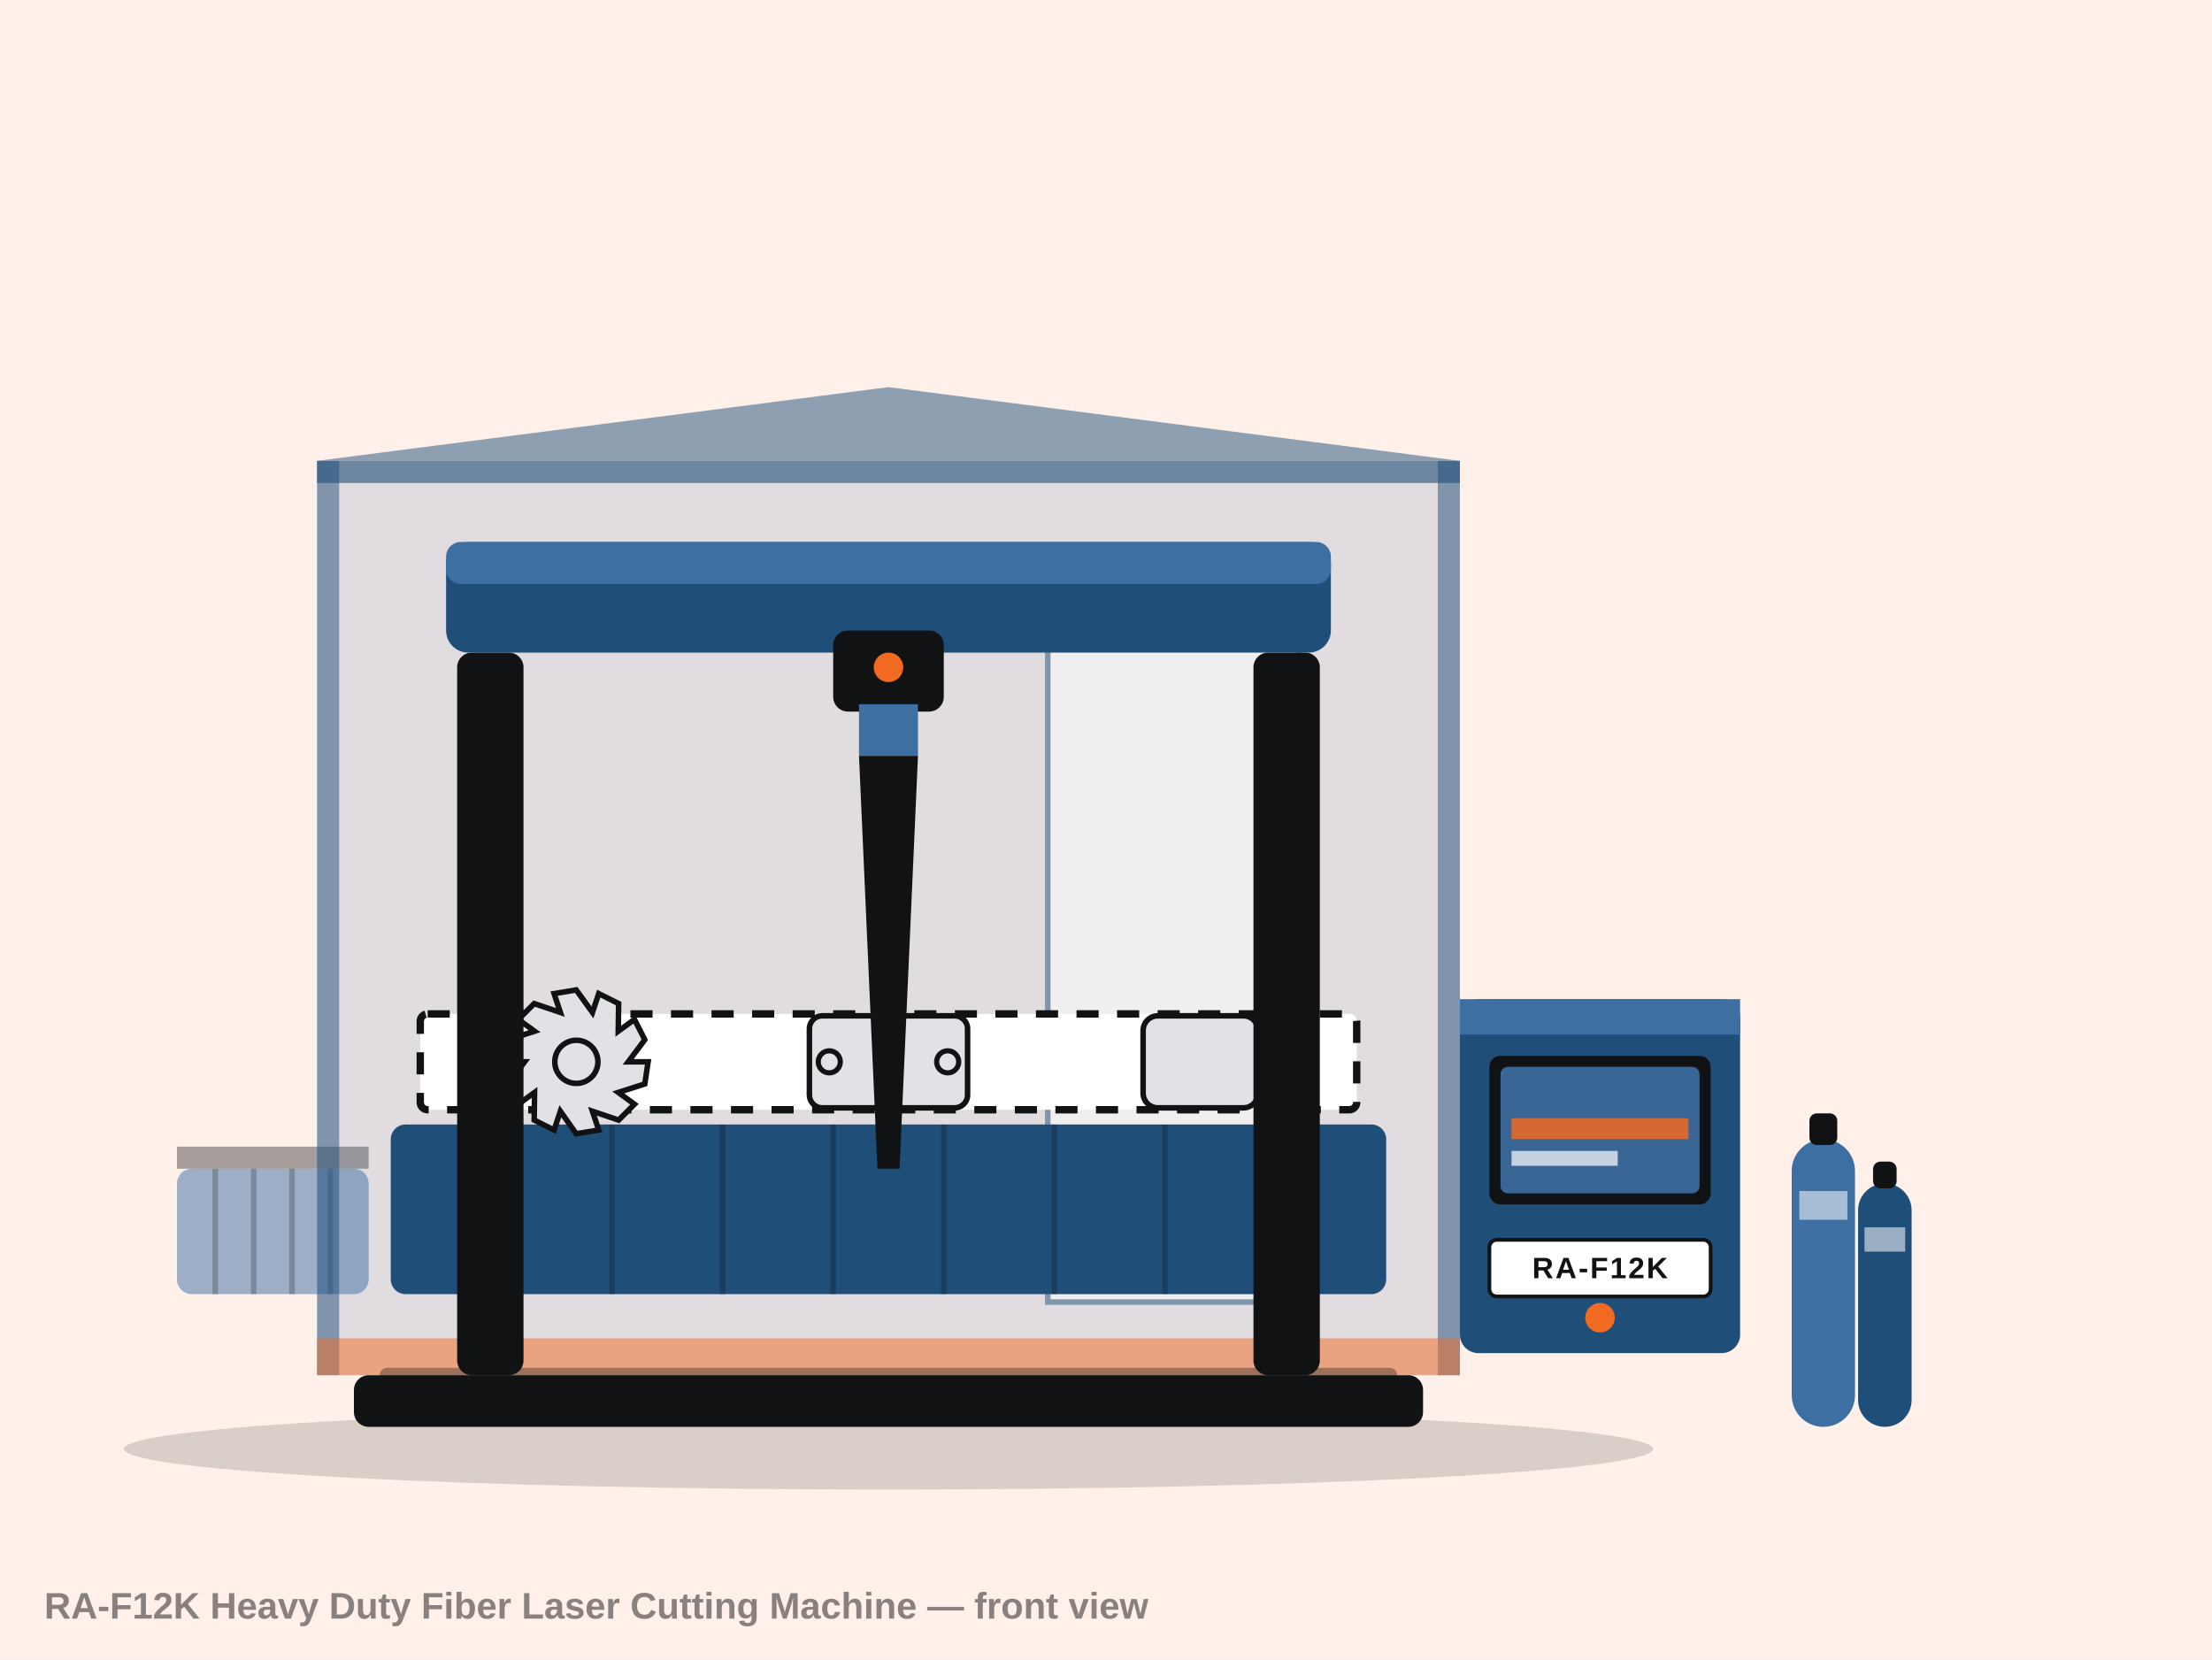
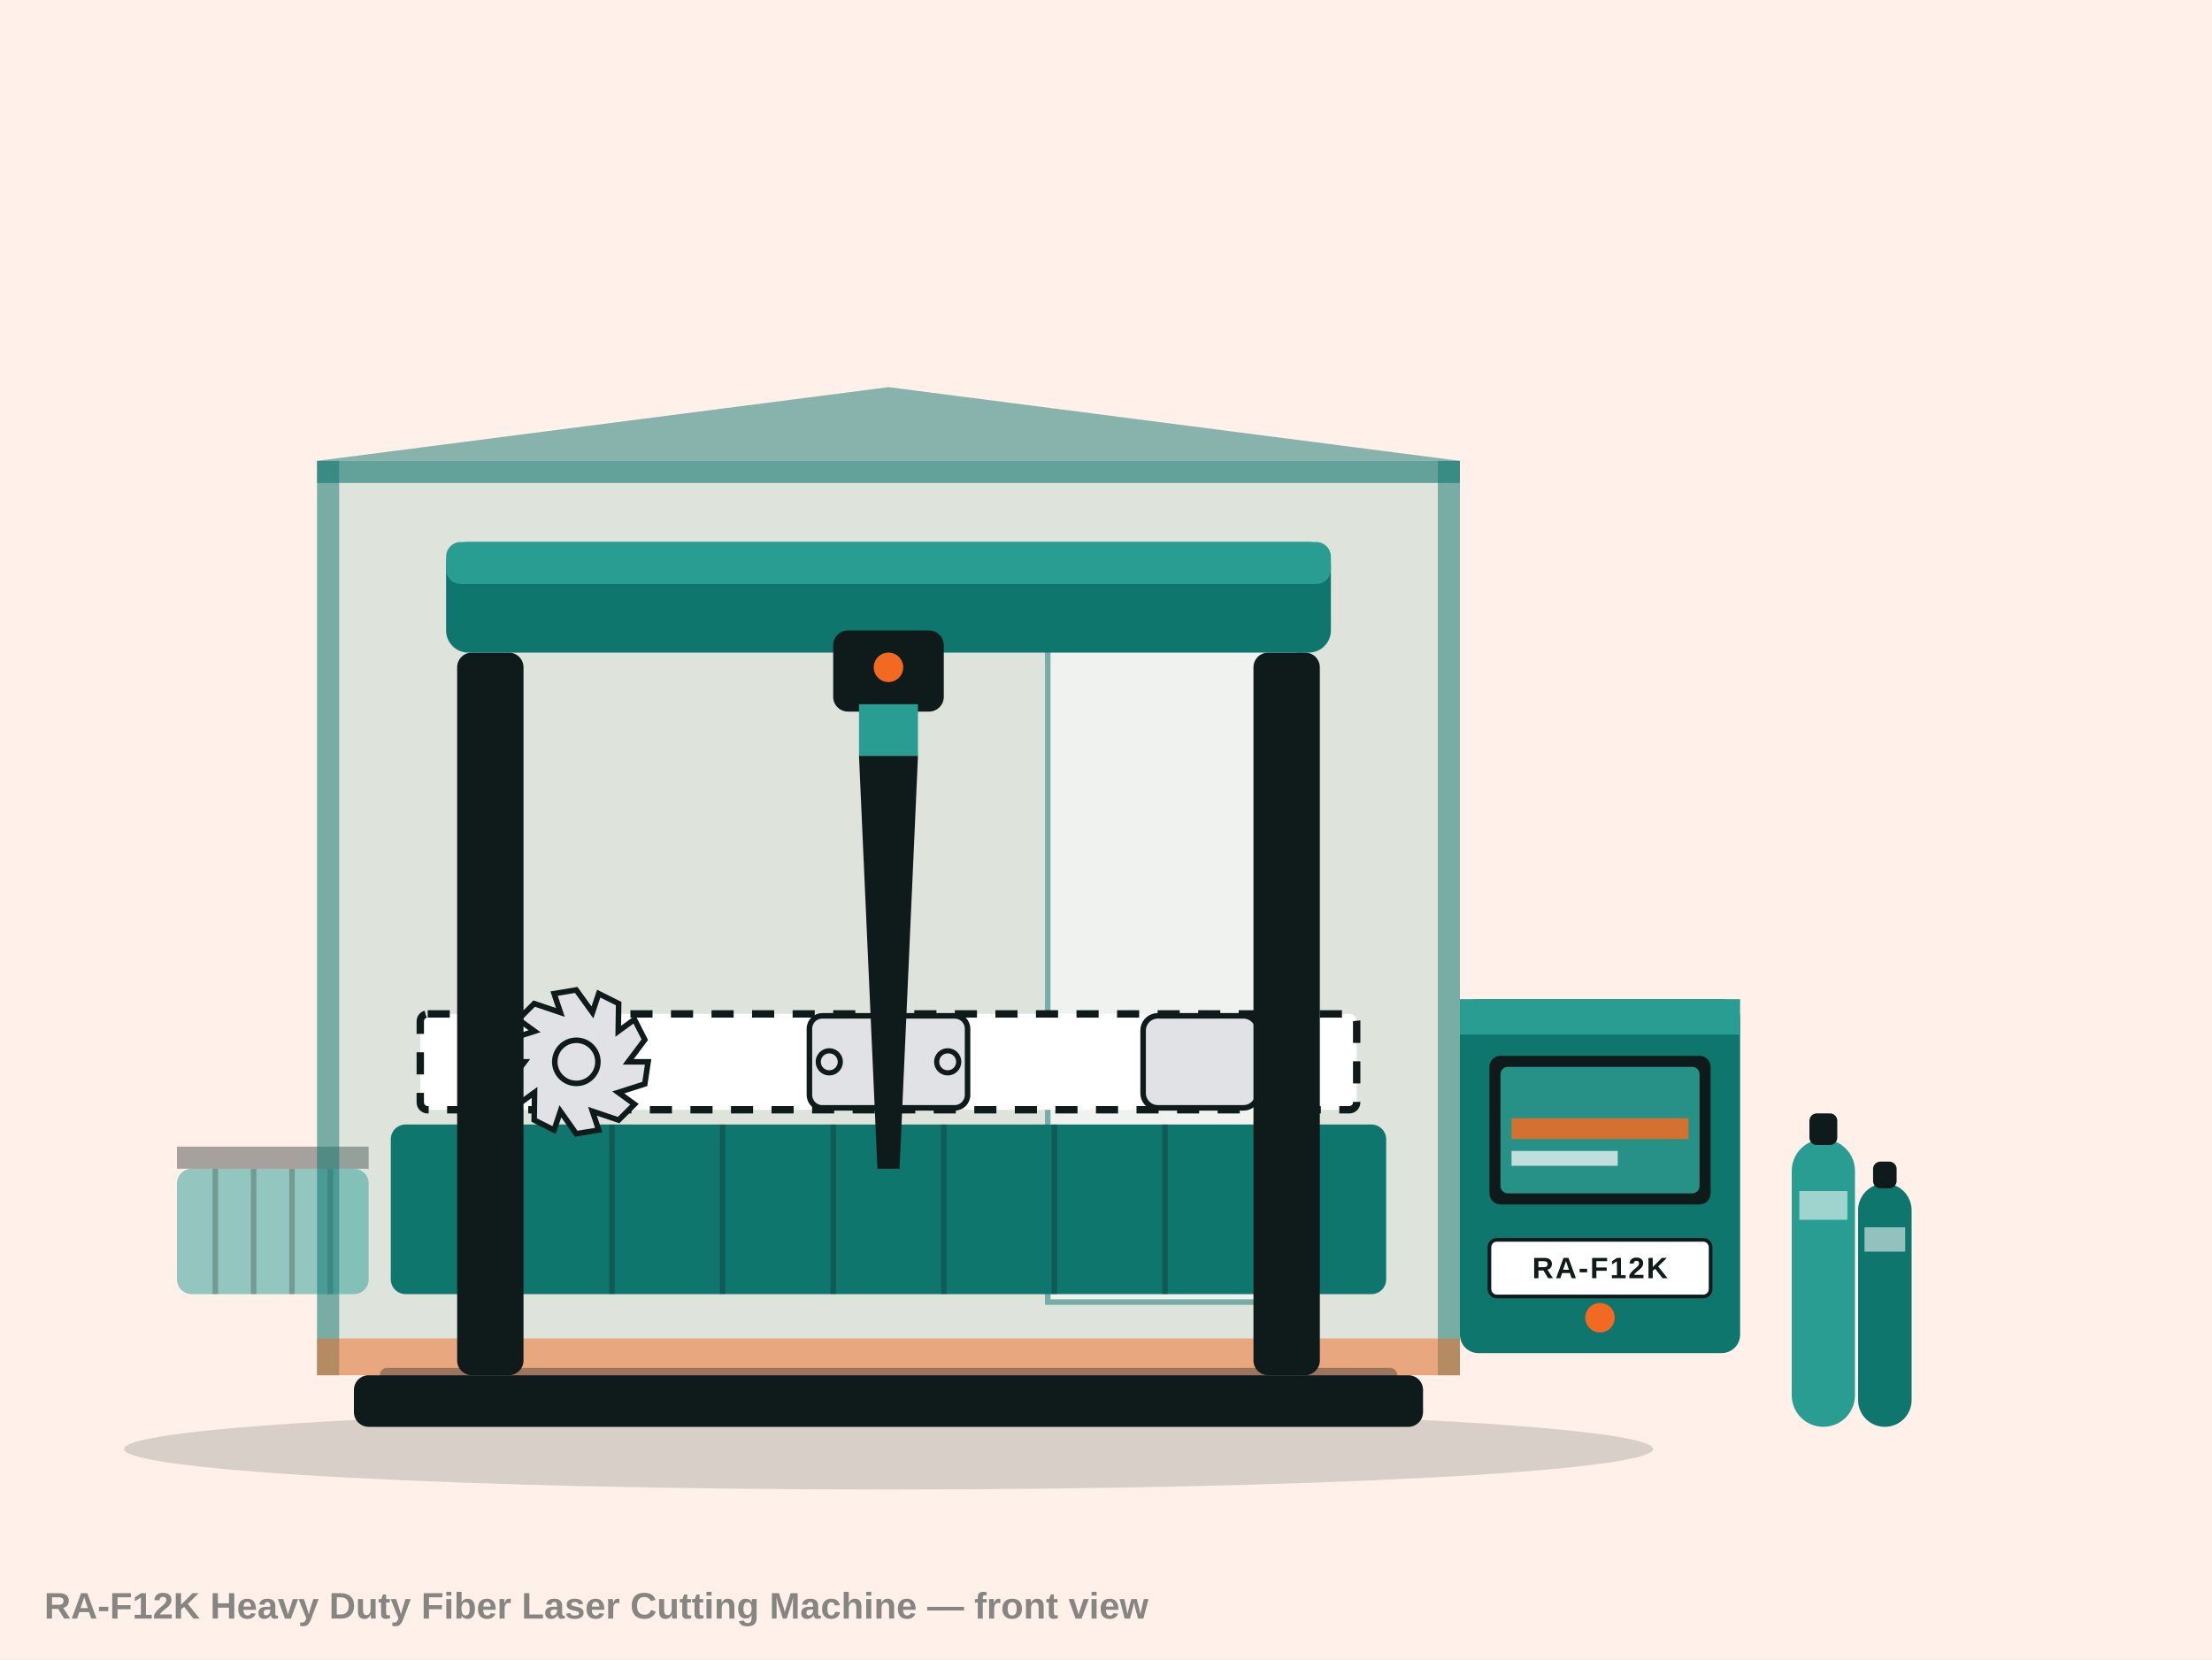
<svg xmlns="http://www.w3.org/2000/svg" width="1200" height="900" viewBox="0 0 1200 900">
  <rect width="1200" height="900" fill="#FFF1EA" />
  <g transform="translate(40.0 230.0) scale(2)">
    <g>
      <g>
-         <ellipse cx="221" cy="278" rx="207.4" ry="11" fill="#111214" opacity="0.16" />
+         <ellipse cx="221" cy="278" rx="207.4" ry="11" fill="#0F1A1A" opacity="0.16" />
        <g opacity="0.92">
-           <rect x="28" y="202" width="52" height="34" rx="4" fill="#3D6FA3" opacity="0.55" />
-           <line x1="38.4" y1="202" x2="38.4" y2="236" stroke="#111214" stroke-width="1.5" opacity="0.28" />
-           <line x1="48.8" y1="202" x2="48.8" y2="236" stroke="#111214" stroke-width="1.5" opacity="0.28" />
-           <line x1="59.2" y1="202" x2="59.2" y2="236" stroke="#111214" stroke-width="1.5" opacity="0.28" />
-           <line x1="69.6" y1="202" x2="69.6" y2="236" stroke="#111214" stroke-width="1.5" opacity="0.28" />
-           <rect x="28" y="196" width="52" height="6" fill="#111214" opacity="0.4" />
+           <rect x="28" y="202" width="52" height="34" rx="4" fill="#2A9D93" opacity="0.55" />
+           <line x1="38.4" y1="202" x2="38.4" y2="236" stroke="#0F1A1A" stroke-width="1.5" opacity="0.28" />
+           <line x1="48.8" y1="202" x2="48.8" y2="236" stroke="#0F1A1A" stroke-width="1.5" opacity="0.28" />
+           <line x1="59.2" y1="202" x2="59.2" y2="236" stroke="#0F1A1A" stroke-width="1.5" opacity="0.28" />
+           <line x1="69.6" y1="202" x2="69.6" y2="236" stroke="#0F1A1A" stroke-width="1.5" opacity="0.28" />
+           <rect x="28" y="196" width="52" height="6" fill="#0F1A1A" opacity="0.4" />
        </g>
        <g>
-           <rect x="66" y="10" width="310" height="248" fill="#3D6FA3" opacity="0.16" />
-           <rect x="66" y="10" width="310" height="6" fill="#1F4E79" opacity="0.6" />
-           <rect x="66" y="10" width="6" height="248" fill="#1F4E79" opacity="0.5" />
-           <rect x="370" y="10" width="6" height="248" fill="#1F4E79" opacity="0.5" />
-           <rect x="264.2" y="39.76" width="68.2" height="198.4" fill="#FFFFFF" opacity="0.5" stroke="#1F4E79" stroke-width="1.5" />
+           <rect x="66" y="10" width="310" height="248" fill="#2A9D93" opacity="0.16" />
+           <rect x="66" y="10" width="310" height="6" fill="#0F766E" opacity="0.6" />
+           <rect x="66" y="10" width="6" height="248" fill="#0F766E" opacity="0.5" />
+           <rect x="370" y="10" width="6" height="248" fill="#0F766E" opacity="0.5" />
+           <rect x="264.2" y="39.76" width="68.2" height="198.4" fill="#FFFFFF" opacity="0.5" stroke="#0F766E" stroke-width="1.5" />
          <rect x="66" y="248" width="310" height="10" fill="#F26A21" opacity="0.5" />
        </g>
-         <path d="M66 10 L221 -10 L376 10 Z" fill="#1F4E79" opacity="0.5" />
-         <rect x="76" y="258" width="290" height="14" rx="4" fill="#111214" />
-         <rect x="98" y="272" width="16" height="0" fill="#111214" />
-         <rect x="155.5" y="272" width="16" height="0" fill="#111214" />
-         <rect x="213" y="272" width="16" height="0" fill="#111214" />
-         <rect x="270.5" y="272" width="16" height="0" fill="#111214" />
-         <rect x="328" y="272" width="16" height="0" fill="#111214" />
-         <rect x="83" y="256" width="276" height="5" rx="2" fill="#111214" opacity="0.35" />
+         <path d="M66 10 L221 -10 L376 10 Z" fill="#0F766E" opacity="0.5" />
+         <rect x="76" y="258" width="290" height="14" rx="4" fill="#0F1A1A" />
+         <rect x="98" y="272" width="16" height="0" fill="#0F1A1A" />
+         <rect x="155.5" y="272" width="16" height="0" fill="#0F1A1A" />
+         <rect x="213" y="272" width="16" height="0" fill="#0F1A1A" />
+         <rect x="270.5" y="272" width="16" height="0" fill="#0F1A1A" />
+         <rect x="328" y="272" width="16" height="0" fill="#0F1A1A" />
+         <rect x="83" y="256" width="276" height="5" rx="2" fill="#0F1A1A" opacity="0.35" />
        <g>
-           <rect x="86" y="190" width="270" height="46" rx="4" fill="#1F4E79" />
-           <line x1="116" y1="190" x2="116" y2="236" stroke="#111214" stroke-width="1.5" opacity="0.28" />
-           <line x1="146" y1="190" x2="146" y2="236" stroke="#111214" stroke-width="1.5" opacity="0.28" />
-           <line x1="176" y1="190" x2="176" y2="236" stroke="#111214" stroke-width="1.5" opacity="0.28" />
-           <line x1="206" y1="190" x2="206" y2="236" stroke="#111214" stroke-width="1.5" opacity="0.28" />
-           <line x1="236" y1="190" x2="236" y2="236" stroke="#111214" stroke-width="1.5" opacity="0.28" />
-           <line x1="266" y1="190" x2="266" y2="236" stroke="#111214" stroke-width="1.5" opacity="0.28" />
-           <line x1="296" y1="190" x2="296" y2="236" stroke="#111214" stroke-width="1.5" opacity="0.28" />
-           <line x1="326" y1="190" x2="326" y2="236" stroke="#111214" stroke-width="1.5" opacity="0.28" />
-           <rect x="94" y="160" width="254" height="26" rx="2" fill="#FFFFFF" stroke="#111214" stroke-width="2" stroke-dasharray="6 5" />
+           <rect x="86" y="190" width="270" height="46" rx="4" fill="#0F766E" />
+           <line x1="116" y1="190" x2="116" y2="236" stroke="#0F1A1A" stroke-width="1.5" opacity="0.28" />
+           <line x1="146" y1="190" x2="146" y2="236" stroke="#0F1A1A" stroke-width="1.5" opacity="0.28" />
+           <line x1="176" y1="190" x2="176" y2="236" stroke="#0F1A1A" stroke-width="1.5" opacity="0.28" />
+           <line x1="206" y1="190" x2="206" y2="236" stroke="#0F1A1A" stroke-width="1.5" opacity="0.28" />
+           <line x1="236" y1="190" x2="236" y2="236" stroke="#0F1A1A" stroke-width="1.5" opacity="0.28" />
+           <line x1="266" y1="190" x2="266" y2="236" stroke="#0F1A1A" stroke-width="1.5" opacity="0.28" />
+           <line x1="296" y1="190" x2="296" y2="236" stroke="#0F1A1A" stroke-width="1.5" opacity="0.28" />
+           <line x1="326" y1="190" x2="326" y2="236" stroke="#0F1A1A" stroke-width="1.5" opacity="0.28" />
+           <rect x="94" y="160" width="254" height="26" rx="2" fill="#FFFFFF" stroke="#0F1A1A" stroke-width="2" stroke-dasharray="6 5" />
          <g>
-             <path d="M150.4 173.0 L155.8 173.0 L154.9 179.0 L147.7 181.3 L147.7 181.3 L152.1 184.5 L147.8 188.8 L140.7 186.4 L140.7 186.4 L142.4 191.5 L136.3 192.5 L132.0 186.4 L132.0 186.4 L130.3 191.5 L124.9 188.8 L125.0 181.3 L125.0 181.3 L120.6 184.5 L117.8 179.0 L122.3 173.0 L122.3 173.0 L116.8 173.0 L117.8 167.0 L125.0 164.7 L125.0 164.7 L120.6 161.5 L124.9 157.2 L132.0 159.6 L132.0 159.6 L130.3 154.5 L136.3 153.5 L140.7 159.6 L140.7 159.6 L142.4 154.5 L147.8 157.2 L147.7 164.7 L147.7 164.7 L152.1 161.5 L154.9 167.0 L150.4 173.0 Z" fill="#E1E2E5" stroke="#111214" stroke-width="1.5" />
-             <circle cx="136.333" cy="173" r="5.85" fill="none" stroke="#111214" stroke-width="1.5" />
+             <path d="M150.4 173.0 L155.8 173.0 L154.9 179.0 L147.7 181.3 L147.7 181.3 L152.1 184.5 L147.8 188.8 L140.7 186.4 L140.7 186.4 L142.4 191.5 L136.3 192.5 L132.0 186.4 L132.0 186.4 L130.3 191.5 L124.9 188.8 L125.0 181.3 L125.0 181.3 L120.6 184.5 L117.8 179.0 L122.3 173.0 L122.3 173.0 L116.8 173.0 L117.8 167.0 L125.0 164.7 L125.0 164.7 L120.6 161.5 L124.9 157.2 L132.0 159.6 L132.0 159.6 L130.3 154.5 L136.3 153.5 L140.7 159.6 L140.7 159.6 L142.4 154.5 L147.8 157.2 L147.7 164.7 L147.7 164.7 L152.1 161.5 L154.9 167.0 L150.4 173.0 Z" fill="#E1E2E5" stroke="#0F1A1A" stroke-width="1.5" />
+             <circle cx="136.333" cy="173" r="5.85" fill="none" stroke="#0F1A1A" stroke-width="1.5" />
          </g>
          <g>
-             <rect x="199.55" y="160.52" width="42.9" height="24.96" rx="3.494" fill="#E1E2E5" stroke="#111214" stroke-width="1.5" />
-             <circle cx="204.941" cy="173" r="2.995" fill="none" stroke="#111214" stroke-width="1.4" />
-             <circle cx="237.059" cy="173" r="2.995" fill="none" stroke="#111214" stroke-width="1.4" />
+             <rect x="199.55" y="160.52" width="42.9" height="24.96" rx="3.494" fill="#E1E2E5" stroke="#0F1A1A" stroke-width="1.5" />
+             <circle cx="204.941" cy="173" r="2.995" fill="none" stroke="#0F1A1A" stroke-width="1.4" />
+             <circle cx="237.059" cy="173" r="2.995" fill="none" stroke="#0F1A1A" stroke-width="1.4" />
          </g>
-           <rect x="290.067" y="160.52" width="31.2" height="24.96" rx="4" fill="#E1E2E5" stroke="#111214" stroke-width="1.5" />
+           <rect x="290.067" y="160.52" width="31.2" height="24.96" rx="4" fill="#E1E2E5" stroke="#0F1A1A" stroke-width="1.5" />
        </g>
        <g>
-           <rect x="104" y="62" width="18" height="196" rx="4" fill="#111214" />
-           <rect x="320" y="62" width="18" height="196" rx="4" fill="#111214" />
-           <rect x="101" y="32" width="240" height="30" rx="6" fill="#1F4E79" />
-           <rect x="101" y="32" width="240" height="11.4" rx="4" fill="#3D6FA3" />
+           <rect x="104" y="62" width="18" height="196" rx="4" fill="#0F1A1A" />
+           <rect x="320" y="62" width="18" height="196" rx="4" fill="#0F1A1A" />
+           <rect x="101" y="32" width="240" height="30" rx="6" fill="#0F766E" />
+           <rect x="101" y="32" width="240" height="11.4" rx="4" fill="#2A9D93" />
        </g>
        <g>
-           <rect x="206" y="56" width="30" height="22" rx="4" fill="#111214" />
-           <rect x="213" y="76" width="16" height="14" fill="#3D6FA3" />
-           <path d="M213 90 L229 90 L224 202 L218 202 Z" fill="#111214" />
+           <rect x="206" y="56" width="30" height="22" rx="4" fill="#0F1A1A" />
+           <rect x="213" y="76" width="16" height="14" fill="#2A9D93" />
+           <path d="M213 90 L229 90 L224 202 L218 202 Z" fill="#0F1A1A" />
          <circle cx="221" cy="66" r="4" fill="#F26A21" />
        </g>
        <g>
-           <rect x="376" y="156" width="76" height="96" rx="5" fill="#1F4E79" />
-           <rect x="376" y="156" width="76" height="9.6" fill="#3D6FA3" />
+           <rect x="376" y="156" width="76" height="96" rx="5" fill="#0F766E" />
+           <rect x="376" y="156" width="76" height="9.6" fill="#2A9D93" />
          <g>
-             <rect x="384" y="171.36" width="60" height="40.32" rx="3" fill="#111214" />
-             <rect x="387" y="174.36" width="54" height="34.32" rx="2" fill="#3D6FA3" opacity="0.9" />
+             <rect x="384" y="171.36" width="60" height="40.32" rx="3" fill="#0F1A1A" />
+             <rect x="387" y="174.36" width="54" height="34.32" rx="2" fill="#2A9D93" opacity="0.9" />
            <rect x="390" y="188.294" width="48" height="5.645" fill="#F26A21" opacity="0.85" />
            <rect x="390" y="197.165" width="28.8" height="4.032" fill="#FFFFFF" opacity="0.7" />
          </g>
          <g>
-             <rect x="384" y="221.28" width="60" height="15.36" rx="2" fill="#FFFFFF" stroke="#111214" stroke-width="1" />
-             <text x="414" y="231.68" text-anchor="middle" font-family="Arial, sans-serif" font-size="8" font-weight="700" fill="#111214" letter-spacing="0.5">RA-F12K</text>
+             <rect x="384" y="221.28" width="60" height="15.36" rx="2" fill="#FFFFFF" stroke="#0F1A1A" stroke-width="1" />
+             <text x="414" y="231.68" text-anchor="middle" font-family="Arial, sans-serif" font-size="8" font-weight="700" fill="#0F1A1A" letter-spacing="0.5">RA-F12K</text>
          </g>
          <circle cx="414" cy="242.4" r="4" fill="#F26A21" />
        </g>
        <g>
-           <rect x="466" y="194" width="17.16" height="78" rx="8.58" fill="#3D6FA3" />
+           <rect x="466" y="194" width="17.16" height="78" rx="8.58" fill="#2A9D93" />
          <rect x="468.059" y="208.04" width="13.042" height="7.8" fill="#FFFFFF" opacity="0.55" />
-           <rect x="470.805" y="186.98" width="7.55" height="8.58" rx="2" fill="#111214" />
+           <rect x="470.805" y="186.98" width="7.55" height="8.58" rx="2" fill="#0F1A1A" />
        </g>
        <g>
-           <rect x="484" y="206" width="14.52" height="66" rx="7.26" fill="#1F4E79" />
+           <rect x="484" y="206" width="14.52" height="66" rx="7.26" fill="#0F766E" />
          <rect x="485.742" y="217.88" width="11.035" height="6.6" fill="#FFFFFF" opacity="0.55" />
-           <rect x="488.066" y="200.06" width="6.389" height="7.26" rx="2" fill="#111214" />
+           <rect x="488.066" y="200.06" width="6.389" height="7.26" rx="2" fill="#0F1A1A" />
        </g>
      </g>
    </g>
  </g>
-   <text x="24" y="878" font-family="Arial, sans-serif" font-size="20" font-weight="600" fill="#111214" opacity="0.5">RA-F12K Heavy Duty Fiber Laser Cutting Machine — front view</text>
+   <text x="24" y="878" font-family="Arial, sans-serif" font-size="20" font-weight="600" fill="#0F1A1A" opacity="0.5">RA-F12K Heavy Duty Fiber Laser Cutting Machine — front view</text>
</svg>
